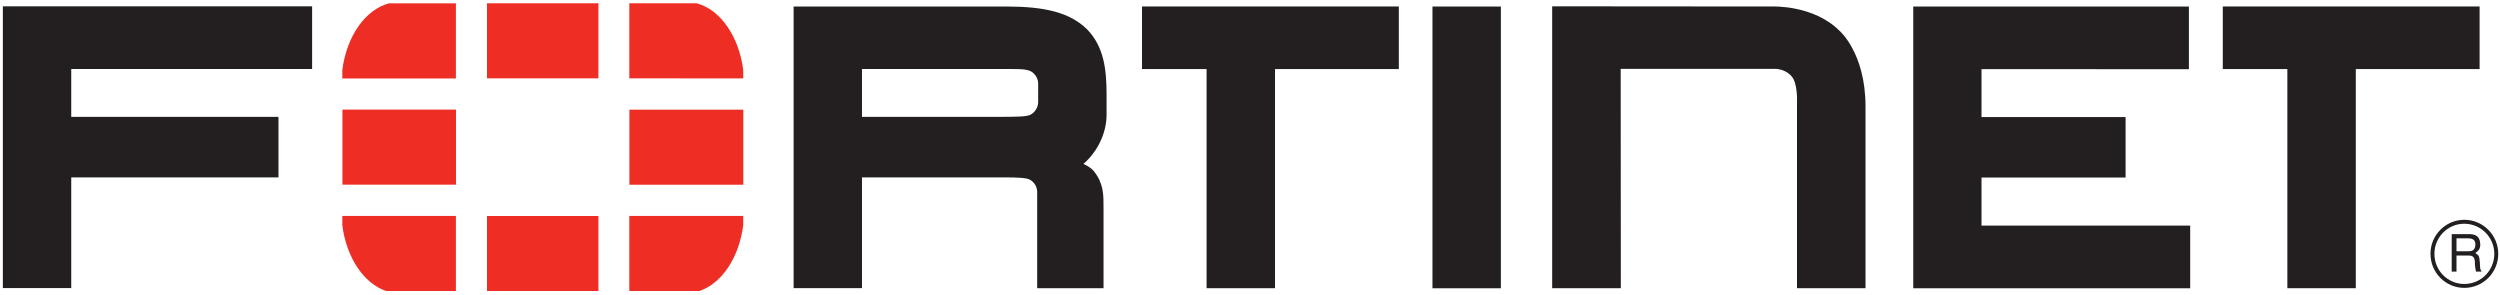
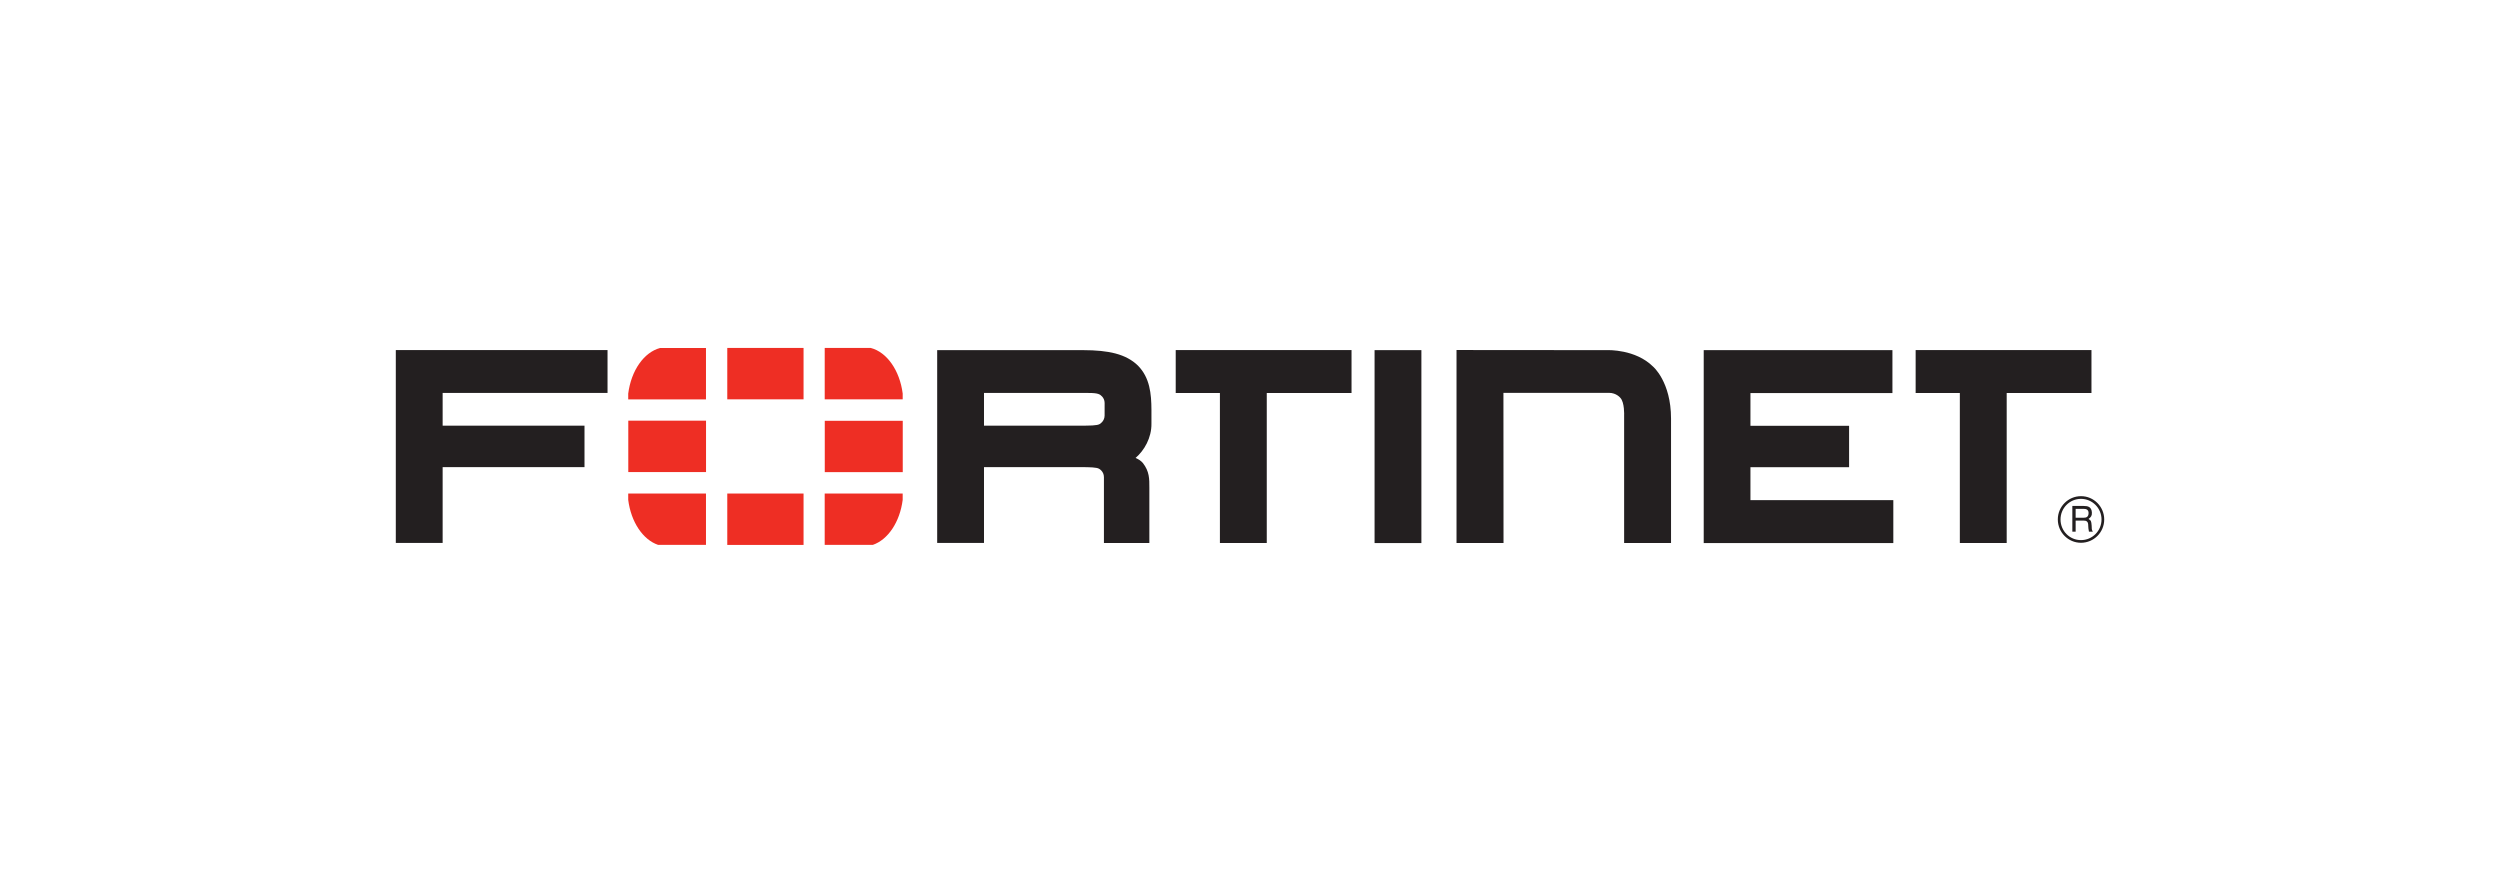
- <svg xmlns="http://www.w3.org/2000/svg" width="425" height="50" viewBox="0 0 425 50" fill="none">
-   <path d="M275.545 48.998H263.869V1.074L301.423 1.105C301.423 1.105 308.299 0.847 312.673 5.192C312.673 5.192 317.137 8.942 317.137 18.105V48.99H305.49V17.307C305.49 17.307 305.634 14.075 304.539 12.941C304.539 12.941 303.571 11.709 301.731 11.709H275.517L275.541 48.981L275.545 48.998ZM325.253 48.99V1.109H372.113V11.759L336.858 11.757V19.899H361.351V30.183H336.858V38.353H372.332V49.006H325.225L325.253 48.99ZM243.52 1.109H255.148V49.006H243.52V1.109ZM388.851 48.99V11.746H377.875V1.096H421.533V11.746H400.487V48.99H388.851ZM205.118 48.99V11.746H194.142V1.096H237.8V11.746H216.754V48.99H205.118ZM170.055 19.866C172.896 19.844 174.596 19.869 175.28 19.45C175.28 19.45 176.474 18.786 176.487 17.361L176.49 14.229C176.49 12.797 175.283 12.14 175.283 12.14C174.376 11.645 172.84 11.738 169.192 11.734H146.539V19.865H170.575L170.055 19.866ZM176.32 48.99V32.644C176.32 31.175 175.099 30.559 175.099 30.559C174.548 30.215 172.898 30.153 170.47 30.153H171.034H146.539V48.987H134.912V1.107H171.207C177.475 1.126 181.803 2.053 184.783 4.963C187.712 7.964 188.101 11.889 188.117 15.974V19.384C188.155 22.856 186.341 26.021 184.178 27.866L184.613 28.082C185.496 28.512 185.978 29.122 185.978 29.122C187.624 31.234 187.604 33.052 187.6 35.288V48.999H176.32L176.32 48.99ZM0.484 1.093V48.976H12.111V30.159H47.339V19.869H12.111V11.732H53.059V1.082H0.478L0.484 1.093Z" fill="#231F20" />
-   <path d="M417.605 40.52V42.718H419.641C420.192 42.718 420.725 42.567 420.808 41.745C420.924 40.654 420.14 40.52 419.641 40.52H417.605ZM416.788 39.797H419.623C420.609 39.797 421.56 39.983 421.642 41.424C421.676 42.25 421.426 42.55 420.807 43.021C421.46 43.441 421.478 43.541 421.577 44.648C421.642 45.488 421.525 45.622 421.878 46.176H420.909L420.776 45.371C420.643 44.614 421.009 43.441 419.692 43.441H417.605V46.176H416.787L416.788 39.797ZM418.923 38.035C416.12 38.035 413.834 40.334 413.853 43.172C413.853 45.991 416.122 48.289 418.942 48.275C421.747 48.275 424.033 45.991 424.033 43.155C424.033 40.334 421.745 38.035 418.923 38.035ZM418.942 48.941C415.756 48.941 413.183 46.357 413.183 43.155C413.169 39.965 415.756 37.364 418.942 37.364C422.114 37.364 424.701 39.965 424.701 43.155C424.701 46.359 422.114 48.931 418.942 48.941Z" fill="#231F20" />
-   <path d="M118.924 49.466C122.701 48.175 125.641 43.801 126.347 38.301V36.711H106.982V49.467H118.921L118.924 49.466ZM126.35 13.323V11.885C125.608 6.145 122.45 1.623 118.423 0.56H106.984V13.322L126.35 13.323ZM58.194 36.713V38.289C58.895 43.794 61.835 48.176 65.623 49.467H77.502V36.711L58.194 36.713ZM66.118 0.57C62.097 1.633 58.931 6.158 58.194 11.905V13.334H77.502V0.572L66.118 0.57ZM126.364 18.644H106.998V31.405H126.364V18.644ZM82.788 49.474H101.732V36.718H82.788V49.474ZM101.732 0.559H82.788V13.32H101.732V0.559ZM58.211 31.389H77.519V18.628H58.211V31.389Z" fill="#EE2E24" />
+ <svg xmlns="http://www.w3.org/2000/svg" width="140" height="50" viewBox="0 0 140 50" fill="none">
+   <path d="M84.198 30.409H81.565V19.601L90.034 19.608C90.034 19.608 91.585 19.549 92.571 20.529C92.571 20.529 93.578 21.375 93.578 23.442V30.407H90.951V23.262C90.951 23.262 90.984 22.533 90.737 22.277C90.737 22.277 90.519 21.999 90.103 21.999H84.192L84.197 30.405L84.198 30.409ZM95.408 30.407V19.608H105.976V22.01L98.025 22.01V23.846H103.549V26.165H98.025V28.008H106.026V30.41H95.402L95.408 30.407ZM76.976 19.608H79.598V30.41H76.976V19.608ZM109.751 30.407V22.007H107.276V19.605H117.122V22.007H112.375V30.407H109.751ZM68.315 30.407V22.007H65.84V19.605H75.686V22.007H70.939V30.407H68.315ZM60.407 23.839C61.048 23.834 61.431 23.839 61.586 23.745C61.586 23.745 61.855 23.595 61.858 23.274L61.859 22.567C61.859 22.244 61.586 22.096 61.586 22.096C61.382 21.984 61.035 22.005 60.213 22.005H55.104V23.838H60.525L60.407 23.839ZM61.82 30.407V26.72C61.82 26.389 61.545 26.25 61.545 26.25C61.421 26.172 61.049 26.159 60.501 26.159H60.628H55.104V30.406H52.482V19.608H60.667C62.081 19.612 63.057 19.821 63.729 20.478C64.39 21.154 64.477 22.04 64.481 22.961V23.73C64.49 24.513 64.081 25.227 63.593 25.643L63.691 25.692C63.89 25.789 63.999 25.926 63.999 25.926C64.37 26.402 64.365 26.812 64.364 27.317V30.409H61.821L61.82 30.407ZM22.165 19.605V30.404H24.788V26.16H32.732V23.839H24.788V22.004H34.022V19.602H22.164L22.165 19.605Z" fill="#231F20" />
+   <path d="M116.236 28.497V28.992H116.695C116.819 28.992 116.94 28.958 116.958 28.773C116.984 28.527 116.808 28.497 116.695 28.497H116.236ZM116.051 28.334H116.691C116.913 28.334 117.128 28.375 117.146 28.701C117.154 28.887 117.098 28.954 116.958 29.061C117.105 29.155 117.109 29.178 117.132 29.428C117.146 29.617 117.12 29.647 117.199 29.772H116.981L116.951 29.591C116.921 29.42 117.003 29.155 116.706 29.155H116.236V29.772H116.051L116.051 28.334ZM116.533 27.936C115.901 27.936 115.385 28.455 115.39 29.095C115.39 29.73 115.901 30.249 116.537 30.246C117.17 30.246 117.685 29.73 117.685 29.091C117.685 28.455 117.169 27.936 116.533 27.936ZM116.537 30.396C115.819 30.396 115.238 29.813 115.238 29.091C115.235 28.371 115.819 27.785 116.537 27.785C117.253 27.785 117.836 28.371 117.836 29.091C117.836 29.814 117.253 30.393 116.537 30.396Z" fill="#231F20" />
+   <path d="M48.876 30.514C49.728 30.223 50.391 29.236 50.55 27.996V27.638H46.183V30.514H48.876L48.876 30.514ZM50.551 22.363V22.039C50.384 20.744 49.671 19.724 48.763 19.485H46.184V22.363L50.551 22.363ZM35.18 27.638V27.993C35.338 29.235 36.001 30.223 36.856 30.514H39.535V27.638L35.18 27.638ZM36.967 19.487C36.061 19.727 35.346 20.747 35.18 22.043V22.365H39.535V19.487L36.967 19.487ZM50.554 23.563H46.187V26.441H50.554V23.563ZM40.727 30.516H44.999V27.639H40.727V30.516ZM44.999 19.484H40.727V22.362H44.999V19.484ZM35.184 26.437H39.538V23.559H35.184V26.437Z" fill="#EE2E24" />
</svg>
